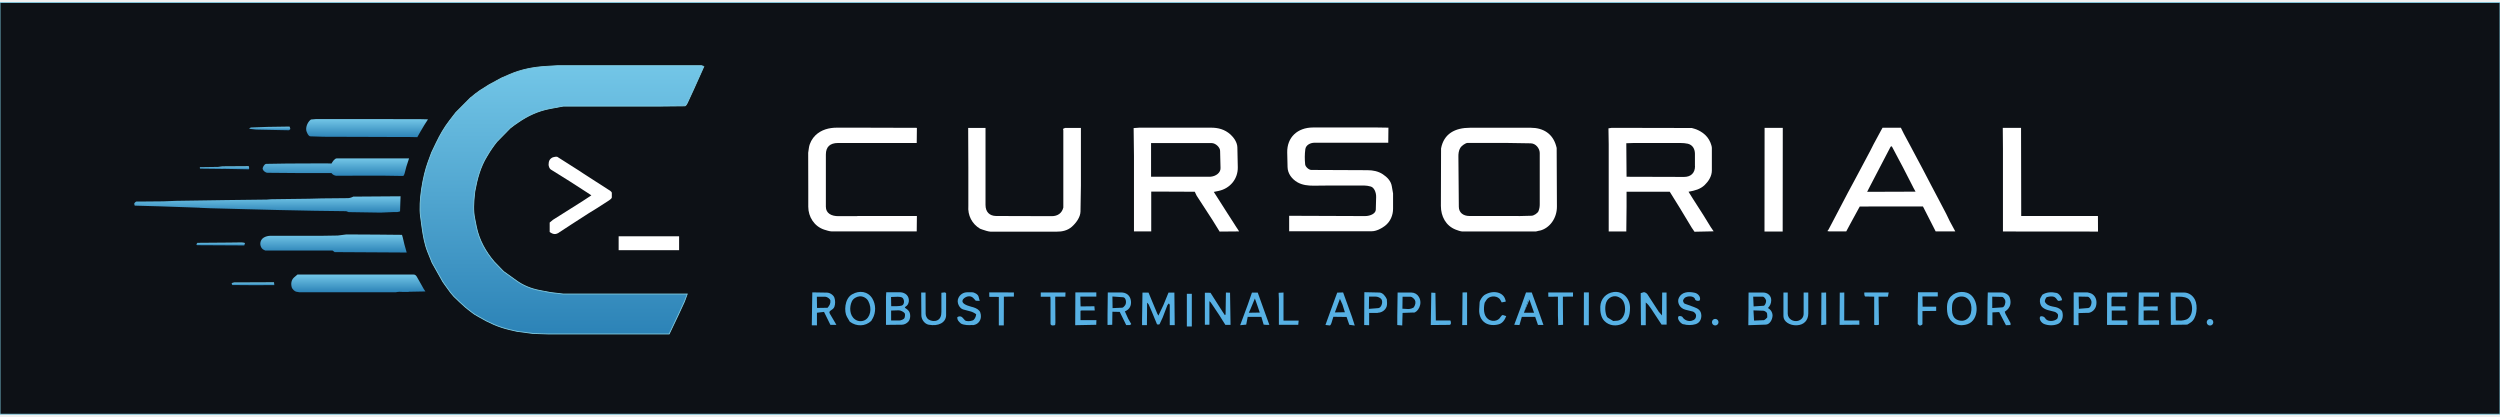
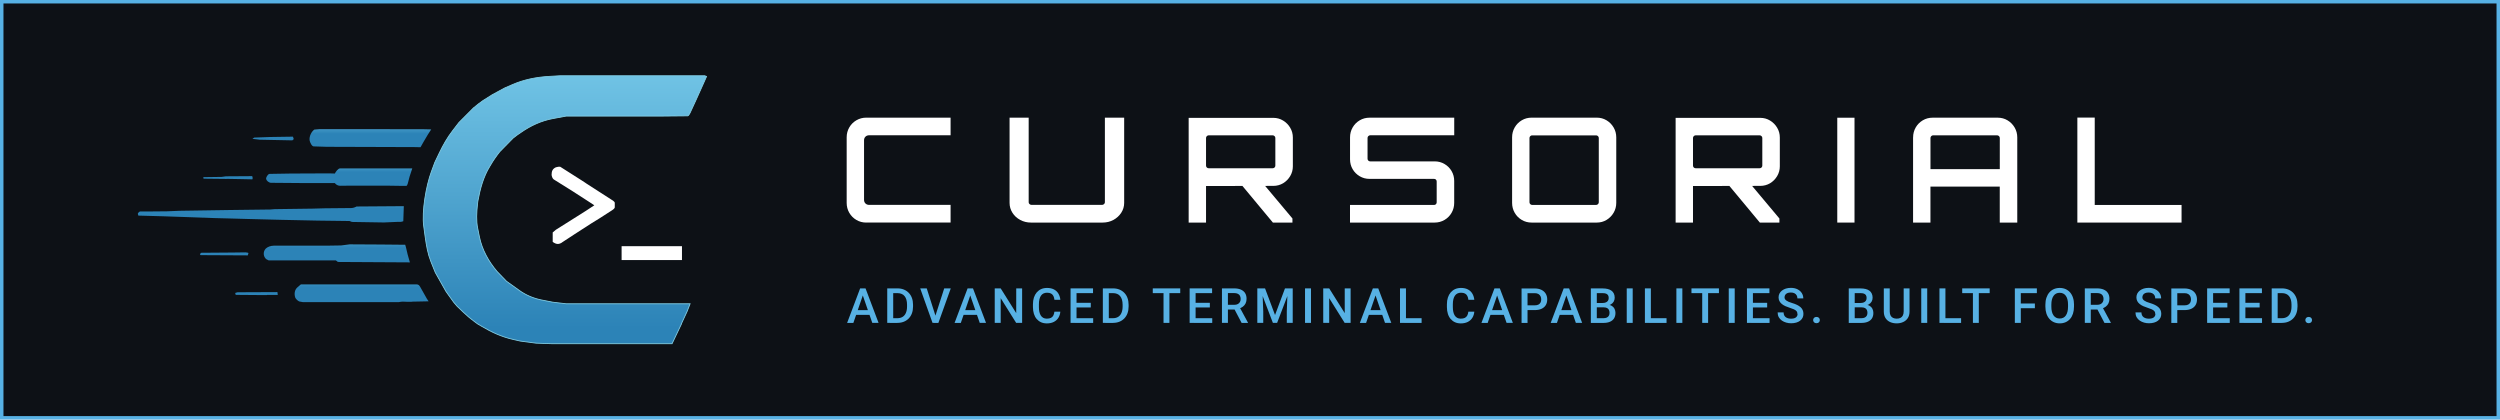
- <svg xmlns="http://www.w3.org/2000/svg" xmlns:xlink="http://www.w3.org/1999/xlink" version="1.1" viewBox="0 0 2969 494" width="720" height="120" preserveAspectRatio="true">
+ <svg xmlns="http://www.w3.org/2000/svg" id="a" data-name="Layer 1" viewBox="0 0 721 121">
  <defs>
    <style>
-             .st0 {
-             fill: #57b1e4;
-             }
+       .p {
+         fill: url(#k);
+       }

-             .st1 {
-             fill: url(#linear-gradient);
-             }
+       .q {
+         fill: url(#j);
+       }

-             .st1, .st2 {
-             stroke: #83cfe5;
-             stroke-miterlimit: 10;
-             }
+       .r {
+         fill: url(#i);
+       }

-             .st3 {
-             fill: url(#New_Gradient_Swatch_15);
-             }
+       .s {
+         fill: url(#h);
+       }

-             .st4 {
-             fill: url(#New_Gradient_Swatch_13);
-             }
+       .t {
+         fill: url(#m);
+       }

-             .st5 {
-             fill: url(#New_Gradient_Swatch_11);
-             }
+       .u {
+         fill: url(#n);
+       }

-             .st6 {
-             fill: url(#New_Gradient_Swatch_14);
-             }
+       .v {
+         fill: url(#l);
+       }

-             .st7 {
-             fill: url(#New_Gradient_Swatch_12);
-             }
+       .w {
+         fill: url(#g);
+       }

-             .st8 {
-             fill: url(#New_Gradient_Swatch_17);
-             }
+       .x {
+         fill: url(#o);
+       }

-             .st9 {
-             fill: url(#New_Gradient_Swatch_18);
-             }
+       .y {
+         fill: #57b1e4;
+       }

-             .st10 {
-             fill: url(#New_Gradient_Swatch_16);
-             }
+       .z {
+         fill: #0d1116;
+         stroke: #57b1e4;
+       }

-             .st11 {
-             fill: #fff;
-             }
+       .z, .aa {
+         stroke-miterlimit: 2.43;
+       }

-             .st12 {
-             fill: url(#New_Gradient_Swatch_1);
-             }
-         </style>
-     <linearGradient id="linear-gradient" x1="667.5" y1="396.2" x2="667.5" y2="77.6" gradientUnits="userSpaceOnUse">
+       .aa {
+         fill: url(#f);
+         stroke: #83cfe5;
+         stroke-width: .24px;
+       }
+ 
+       .ab {
+         fill: #fff;
+       }
+     </style>
+     <linearGradient id="f" x1="2541.37" y1="-1780.01" x2="2541.37" y2="-1461.41" gradientTransform="translate(-453.36 -332.53) scale(.24 -.24)" gradientUnits="userSpaceOnUse">
      <stop offset="0" stop-color="#2c83b7" />
      <stop offset="1" stop-color="#73c6e7" />
    </linearGradient>
-     <linearGradient id="New_Gradient_Swatch_1" data-name="New Gradient Swatch 1" x1="317.5" y1="252.1" x2="317.5" y2="232.8" gradientUnits="userSpaceOnUse">
+     <linearGradient id="g" x1="2191.55" y1="-1635.91" x2="2191.55" y2="-1616.61" gradientTransform="translate(-453.36 -332.53) scale(.24 -.24)" gradientUnits="userSpaceOnUse">
      <stop offset="0" stop-color="#2c83b7" />
      <stop offset="1" stop-color="#73c6e7" />
    </linearGradient>
-     <linearGradient id="New_Gradient_Swatch_11" data-name="New Gradient Swatch 1" x1="396.1" y1="299.6" x2="396.1" y2="278.1" xlink:href="#New_Gradient_Swatch_1" />
-     <linearGradient id="New_Gradient_Swatch_12" data-name="New Gradient Swatch 1" x1="425.6" y1="346.7" x2="425.6" y2="325.6" xlink:href="#New_Gradient_Swatch_1" />
-     <linearGradient id="New_Gradient_Swatch_13" data-name="New Gradient Swatch 1" x1="435.9" y1="162.5" x2="435.9" y2="141" xlink:href="#New_Gradient_Swatch_1" />
-     <linearGradient id="New_Gradient_Swatch_14" data-name="New Gradient Swatch 1" x1="399" y1="208.5" x2="399" y2="187.8" xlink:href="#New_Gradient_Swatch_1" />
-     <linearGradient id="New_Gradient_Swatch_15" data-name="New Gradient Swatch 1" x1="262" y1="291.1" x2="262" y2="287.6" xlink:href="#New_Gradient_Swatch_1" />
-     <linearGradient id="New_Gradient_Swatch_16" data-name="New Gradient Swatch 1" x1="266.6" y1="200.8" x2="266.6" y2="196.9" xlink:href="#New_Gradient_Swatch_1" />
-     <linearGradient id="New_Gradient_Swatch_17" data-name="New Gradient Swatch 1" x1="320.2" y1="154.3" x2="320.2" y2="150" xlink:href="#New_Gradient_Swatch_1" />
-     <linearGradient id="New_Gradient_Swatch_18" data-name="New Gradient Swatch 1" x1="300.4" y1="338.4" x2="300.4" y2="334.9" xlink:href="#New_Gradient_Swatch_1" />
+     <linearGradient id="h" x1="2270.08" y1="-1683.41" x2="2270.08" y2="-1661.91" gradientTransform="translate(-453.36 -332.53) scale(.24 -.24)" gradientUnits="userSpaceOnUse">
+       <stop offset="0" stop-color="#2c83b7" />
+       <stop offset="1" stop-color="#73c6e7" />
+     </linearGradient>
+     <linearGradient id="i" x1="2299.56" y1="-1730.51" x2="2299.56" y2="-1709.41" gradientTransform="translate(-453.36 -332.53) scale(.24 -.24)" gradientUnits="userSpaceOnUse">
+       <stop offset="0" stop-color="#2c83b7" />
+       <stop offset="1" stop-color="#73c6e7" />
+     </linearGradient>
+     <linearGradient id="j" x1="2309.96" y1="-1546.31" x2="2309.96" y2="-1524.81" gradientTransform="translate(-453.36 -332.53) scale(.24 -.24)" gradientUnits="userSpaceOnUse">
+       <stop offset="0" stop-color="#2c83b7" />
+       <stop offset="1" stop-color="#73c6e7" />
+     </linearGradient>
+     <linearGradient id="k" x1="2272.87" y1="-1592.31" x2="2272.87" y2="-1571.61" gradientTransform="translate(-453.36 -332.53) scale(.24 -.24)" gradientUnits="userSpaceOnUse">
+       <stop offset="0" stop-color="#2c83b7" />
+       <stop offset="1" stop-color="#73c6e7" />
+     </linearGradient>
+     <linearGradient id="l" x1="2136.09" y1="-1674.91" x2="2136.09" y2="-1671.41" gradientTransform="translate(-453.36 -332.53) scale(.24 -.24)" gradientUnits="userSpaceOnUse">
+       <stop offset="0" stop-color="#2c83b7" />
+       <stop offset="1" stop-color="#73c6e7" />
+     </linearGradient>
+     <linearGradient id="m" x1="2140.57" y1="-1584.61" x2="2140.57" y2="-1580.71" gradientTransform="translate(-453.36 -332.53) scale(.24 -.24)" gradientUnits="userSpaceOnUse">
+       <stop offset="0" stop-color="#2c83b7" />
+       <stop offset="1" stop-color="#73c6e7" />
+     </linearGradient>
+     <linearGradient id="n" x1="2194.27" y1="-1538.11" x2="2194.27" y2="-1533.81" gradientTransform="translate(-453.36 -332.53) scale(.24 -.24)" gradientUnits="userSpaceOnUse">
+       <stop offset="0" stop-color="#2c83b7" />
+       <stop offset="1" stop-color="#73c6e7" />
+     </linearGradient>
+     <linearGradient id="o" x1="2174.49" y1="-1722.21" x2="2174.49" y2="-1718.71" gradientTransform="translate(-453.36 -332.53) scale(.24 -.24)" gradientUnits="userSpaceOnUse">
+       <stop offset="0" stop-color="#2c83b7" />
+       <stop offset="1" stop-color="#73c6e7" />
+     </linearGradient>
  </defs>
-   <g id="Layer_3">
-     <rect class="st2" y="2.5" width="2969" height="489" fill="#0d1116" />
+   <g id="b" data-name="Layer 3">
+     <rect class="z" x=".5" y=".5" width="720" height="120" />
  </g>
-   <g id="Layer_2">
-     <g id="Layer_1_Image">
-       <g>
-         <path class="st1" d="M805.9,372.7l-1.6,3.4-8.1,17-1.5,3.1h-29.7s-60,0-60,0h-54c0,0-18-.6-18-.6l-18.9-2.5-9.1-2.1c-12.9-3-24.6-8.3-35.9-15l-5.2-3-2.8-2-5.2-4-3.2-2.6-6.3-5.7-7.3-7-4-4.7-3.4-4.7-3.4-4.7-2.5-3.6-12.6-22.4-5.2-12.9c-3.7-9.3-5.4-19.1-6.8-29.1l-.9-6.7-.9-6.7c-2.3-17.2,2.8-47.5,9.1-64.4l4.1-11.1,5.5-11.5c4.4-9.2,9.4-18,15.8-26.3l7.4-9.6,17.4-17.5,6.1-4.9,5.2-3.8,11.1-7,14.8-8,9-3.9c14-6.1,28.5-8.9,43.6-9.8l13.5-.8h171.7c0-.1,2.2.9,2.2.9l-2.9,6.5-4.4,9.8-5,11.1-7.4,16c-.4.8-1.9,3.4-2.6,3.4l-29.7.3h-114.8c0,0-3.5.6-3.5.6l-12.7,2.4c-13.8,2.6-26.3,8.4-37.8,16.4l-4.2,2.9-5,3.8-15.9,16.2-3,3.9-3,4.2-2.4,3.6-3.4,5.6c-7.8,12.6-11.6,26.9-14.3,41.7l-.4,3.5c-1,9.6-1.7,19.4.3,28.9l2,10c3.2,15.4,10.8,29,20.9,41l11.3,11.7,15.2,10.9c7.9,5.7,17,9.5,26.6,11.4l13.2,2.6,16.1,1.9h147.2c0,.1-3.5,9-3.5,9l-5.7,12.3-1.2,2.6h0Z" />
-         <path class="st11" d="M1828.5,273.4l-4.5,1.1h-18.1c0,.1-69.2,0-69.2,0-1.9,0-6.1-1.5-7.9-2.2-11.7-4.6-17.6-15.7-17.6-28.2l.2-68.2c3.3-17.6,16.7-24.6,34.5-24.6h71.9c15.2,0,26.3,7.2,30.3,21.7l.6,2.3.3,69.8c0,13.5-8.4,25.6-20.7,28.5h0ZM1803.4,256.2l15.4-.4c2.8,0,7.3-3.1,8.3-5.4,1.2-3.1,1.5-5.5,1.5-8.4v-60.8c-.1-5.4-4.7-11.3-10.7-11.4l-30.9-.5h-44.1c-2.6.1-7.3,3.6-8.6,5.8-2,3.3-2.4,7.2-2.3,10.9l.3,35,.2,24.1c0,6.9,5.2,11,12.6,11h58.4c0,0,0,0,0,0Z" />
-         <path class="st11" d="M2012.3,274.7l-3.2-4.7-14.3-23.7-11.8-19h-51.3c0,0,0,17.7,0,17.7l-.3,29.5h-20.9c0-.1,0-71.4,0-71.4v-32c-.1,0-.3-19.1-.3-19.1l3.9-.6,95.1.2c9.9,2.4,18.3,8,22.1,17.3.6,1.4,1.7,4.6,1.7,6.3v26.9c0,6.7-4,12.9-8.6,17.3-5.1,4.8-11.2,6.5-19.1,7.9l4.8,7.7,12.8,20,8.8,14.3,3.4,5-22.9.5h0ZM2012.9,196.8v-14.8c-.1-5.4-2.6-10.2-8.3-11.7-2.4-.6-6.1-.9-8.9-.9h-55.3s-9,.3-9,.3l.3,39.8,68.3.2c8.1,0,13-4.7,13-12.8h0Z" />
-         <path class="st11" d="M1466.7,266.9l4.9,7.5-23.2.2-8.4-13.6-18.9-29.1-2.2-4.6-45.7-.2h-6s0,47.3,0,47.3h-20.5v-89.4s-.4-33.3-.4-33.3l6.8-.5h31.1c0,0,53.9,0,53.9,0,8.7,0,16.3,2,23.1,8,4.2,3.8,8.2,9.6,8.3,15.5l.5,23.4c.3,13.9-9.1,25.3-22.7,28.2l-5.8,1.2,3.6,5.6,7,11,5.1,8,9.6,14.9h0ZM1449.5,199.2l-.5-20.4c0-4.2-5.3-9.3-10.1-9.3h-71.9v40c.1,0,33,0,33,0h37.1c7-.4,12.6-4.9,12.4-10.3h0Z" />
-         <path class="st11" d="M1531,274.5v-18.6c-.1,0,13.1,0,13.1,0l76.9.3c6.8,0,12.8-3.2,12.9-7.6l.4-14.8c.2-5.7-2.4-11.6-6.4-12.7-2.4-.7-5.5-1.2-7.9-1.2h-40s-20,.2-20,.2c-6.7,0-13.3-.7-19.1-4-6.6-3.8-11.7-10.4-11.8-18.2l-.4-17.1c-.4-18.3,12.4-29.7,30.4-29.8h76.9s12.9.2,12.9.2l-.2,17.9h-87.6c-4.8,0-10.2,2.6-10.9,7.7-.8,6-.8,11.8-.2,18,.3,2.9,4.4,6.6,7.3,6.6l66.7.3c6.6,0,12.9,1.3,18.2,4.8s9.7,8.1,10.7,14.2l1.5,8.6v18.1c0,7.7-3.1,15.4-9.6,20.4-4,3.1-10.3,6.4-15.6,6.4h-98.3c0,.1,0,.1,0,.1Z" />
-         <path class="st11" d="M1264.8,151.5h18.9c0,0,0,68.5,0,68.5l-.5,30.7c-.1,6.8-5.3,13.8-10.3,18.2s-11.5,5.9-18,5.8h-78.6c-2.6-.1-7.1-1.6-9.4-2.4l-3-1.1c-9.6-5.7-14.8-15.9-13.9-27.1v-46s-.2-46.6-.2-46.6h20.6c0,0,0,91.5,0,91.5,0,8.3,4.8,13,12.6,13.1l66,.2c7.1,0,12.1-3.5,13.8-10.2v-64c0,0,0-27.7,0-27.7l-.3-1.5c0-.5,1.8-1.3,2.4-1.3h0Z" />
-         <path class="st11" d="M2284,244.8h-61.9c0,0-13.5.1-13.5.1l-10.8,19.8-5.2,9.7h-20c0,.1-2.2-.3-2.2-.3-.5-.1.9-1.3,1.1-1.8l3.4-6.4,19.6-37.4,8.4-15.6,8-15,10.1-19,4-7.9,8.1-15,2.6-4.7h21.8s3.4,6.9,3.4,6.9l8,14.9,5.9,11.1,8.7,16.3,9.6,18.4,10.6,20.1,7.6,14.5,4.2,8.7,6.6,12.2h-23.3c0,.1-7.9-15.5-7.9-15.5l-7.2-14.1h0ZM2271.9,221.6l-12.1-23.6-4.8-9-8.3-15.7-1.4.5-15.6,29.9-8.9,17.1-3.4,6.6,57.5-.2-3.1-5.7h0Z" />
-         <path class="st11" d="M1018,256.1h70.9c0,.1-.2,18.3-.2,18.3h-101c-2.4,0-6.7-1.4-8.9-2.1-11.8-3.9-18.9-15.2-18.9-27.2v-21.1s-.1-43-.1-43l.9-6.1c.8-5.3,3.8-10.8,7.6-14.5,7-6.8,16.2-9.2,25.7-9.2h27.1l67.8.2-.2,18h-93.6c-9.3.1-14.3,4.5-14.3,13.7v62c0,7.8,6.6,11.3,15.2,11.2h22.2q0-.1,0-.1Z" />
-         <polygon class="st11" points="2491.6 274.6 2378.7 274.5 2378.7 271.7 2378.7 254.9 2378.7 176.1 2378.5 151.4 2400.2 151.4 2400.4 256.1 2430 256.1 2491.5 256.1 2491.6 274.6" />
-         <path class="st12" d="M237.5,246.3l-13.6-.5-34.9-1.2-29-.8-.6-2.1c-.2-.8,1.9-2.8,2.7-2.8h9.8c0,0,22.1-.2,22.1-.2l15.1-.6,59-.9,48.8-.6,5.1-.4,14.1-.2,31-.4,15-.4,31.1-.3c1.9,0,4.5-.8,6.3-1.8l56.2-.4-.6,17.9c-.4.2-2.6.8-3.1.8h-4c0,.1-16,.7-16,.7l-37.9-.6-3-1.1-38-.5-43-.9-39-1-22-.6-19-.5-12.5-.5h0Z" />
-         <path class="st5" d="M397.4,299l-2.5-1.9h-79.9c-.7-.3-2.4-1.1-2.9-1.5-3.4-2.8-4.2-8.6-.6-12.5,2-2.1,6.1-3.5,9.5-3.5h62s18.2-.3,18.2-.3l10.2-1.3,36.6.2,29.4.3c.1.3.8,2.5,1,3.4l1.9,8.1,2.7,9.5-85.6-.5h0Z" />
-         <path class="st7" d="M485.2,346.3h-6.4c-2.9-.3-5.8-.3-8.9.4h-114.3s-3.9-.7-3.9-.7c-1.6-.3-4.5-3-5.1-4.8-1.4-4.4-.7-9.1,2.5-12l4.2-3.6h55.6c0,0,50,0,50,0h32.1c2.2,0,3.3,1.3,4.3,3.1l7.9,14,2,3-20,.4h0Z" />
-         <path class="st4" d="M495.6,162.5l-9.6-.2h-14s-23-.1-23-.1l-64.9-.2-15.6-.5c-2.2,0-4.5-5.1-4.8-7.2-.6-4.7,2-10.2,5.6-12.8l5.8-.5h79.9s45,.1,45,.1l8.3.2-4.3,6.7-4.8,8.1-3.6,6.4h0Z" />
-         <path class="st6" d="M400.4,208.4c-2.9,0-5.2-1.2-6.8-3.3h-9.7c0,0-31,0-31,0l-35.1-.3c-2.5,0-5.3-2.4-5.8-4.4-.5-1.8,2-6.1,4.1-6.2l24.9-.4,46-.2,6.7.2c1-2,3.8-6.1,6.2-6.1h85.9s-3.2,9.8-3.2,9.8l-2.1,8.1c-.2.8-1,2.9-1.7,2.9h-4.7c0-.1-19.1-.3-19.1-.3h-22s-32.6.1-32.6.1h0Z" />
-         <rect class="st11" x="2044.7" y="202.2" width="123.1" height="21.6" transform="translate(1891.313 2319.033) rotate(-89.944)" />
-         <path class="st11" d="M664,275.7c-3.8,2.5-6.8,2.6-11.2-.6v-11.2c-.1,0,3.8-3.2,3.8-3.2l35.5-22.4,10.2-6.7-5.4-3.6-20-12.9-22.9-14.3c-1.4-.9-2.5-3.9-2.5-5.6,0-4.4,1.3-7.1,5.1-8.8,1.2-.5,4.1-.9,5.2-.6l25.8,16.4,6,4,28,18c1.5.9,5,2.8,5,4.5v5.4c0,1.1-2.3,2.8-3.2,3.4l-14.6,9.4-9.9,6.1-20,12.9-15,9.8h0Z" />
-         <rect class="st11" x="734.7" y="280.2" width="71.8" height="16.5" />
-         <path class="st0" d="M1389,361.3c0-.4-.8-1.5-1.1-1.2s-1.4,1.6-1.5,1.9l-5.6,14.7-3.7,7.9c-.3.5-2.9.5-3.1,0l-1-2.5-5.3-12.8-3.5-8.1c-.2-.5-1.7-2.1-1.9-2.2l-.2,26.7h-5.8c0,0,0-5.6,0-5.6l.3-20,.2-13h7.2c0,0,3.6,8.7,3.6,8.7l6.8,16.3,1.3,2.3,6-12.6,6-14.7h7c0,0,.4,38.6.4,38.6h-5.9c0,.1,0-24.2,0-24.2h0Z" />
-         <path class="st0" d="M2105,375.1c-.2,4.1-3.2,9.8-7.9,10l-20.8.7.2-19.4v-8.3c.1,0,.1-11.1.1-11.1h17.4c5.5,0,9.6,4.1,9.5,9,0,3.8-1.2,6.5-3.9,9.4,3.4,1.9,5.7,5.3,5.5,9.8h0ZM2097.5,357c-.3-2.3-2.4-5.1-4.1-5.1h-11.3c0,.1.5,11.6.5,11.6l11.9-.8c1.6-.1,3.1-4.1,2.9-5.6h0ZM2094.9,379.7c1,0,3.5-2.6,3.9-3.2,0-1.8,0-3.9-.3-5s-3-2.9-4.2-2.9l-11.9-.4.7,12.1,11.8-.5h0Z" />
-         <path class="st0" d="M1075.3,364c-2.2,1.1,1.5,1.7,4,5,2.3,3,2.3,9.4-.6,12.6-1.9,2.1-4.8,3.6-7.5,3.6l-19,.2v-33.2c.1,0,.3-5.5.3-5.5h16.7c2.6,0,5.8,1.2,7.7,3.2,3.9,4.1,3.1,11.6-1.6,13.9h0ZM1071.3,352.9c-1-.6-4-1-5.2-.9l-7.9.3.2,10.9c4.7,0,8.8.2,12.2-.6,4.2-1,3.5-8.1.8-9.6h0ZM1074.1,377.3c.7-1.4,1-4.7.3-5.7-1.2-1.7-5.1-3.6-7.1-3.5l-9,.3v11.8c.1,0,9.8,0,9.8,0,1.7,0,5.3-1.4,6-2.8h0Z" />
-         <path class="st0" d="M1979.3,385.1h-6c0,.1-12.5-19-12.5-19l-3-4.1c-.7-1-2.4-2.5-3.3-3.2v20.9s0,6.1,0,6.1h-5.7s-.3-38.1-.3-38.1l3.6-1.1c1-.3,3.5,1.2,4.2,2.2l13.7,21.1,3.8,4.3.2-27.2h5.2s.1,38,.1,38h0Z" />
-         <path class="st0" d="M1455.4,385.6l-2.3-3.6-5-8-5.6-8.4-2.5-3.7-2.4-3.5c-.2-.3-1.3-1.2-1.3-1.2s0,1.1,0,1.7v26.3c0,0-5.4,0-5.4,0v-38c0,0,6.7.1,6.7.1l14.4,22.6,2.6,3.9.9-.7.4-26.1,4.9.2.3,18.7.3,19.5h-6.1c0,.1,0,.1,0,.1Z" />
-         <path class="st0" d="M2382.2,385.7l-6.1-11.8-1.9-3.7-8,.4v15.3s-6-.4-6-.4l.2-27.1.3-11.5h16.4c3.8.1,8.4,2.3,9.7,6.2,3.9,11.9-5.9,16.3-5.9,16.6.1.8.7,2.5,1.1,3.2l5.7,10.4v2.3c0,0-5.5.2-5.5.2h0ZM2381.5,356.7c-.3-1.4-2.3-4.4-3.7-4.5l-11.8-.3v13.5s11.9-.8,11.9-.8c2.8-.2,4.1-5.4,3.6-8h0Z" />
-         <path class="st0" d="M986.2,385.4l-7.6-15.4-8.4,1v15c0,0-6.1-.1-6.1-.1l.4-27.4.2-11.7,17.4.3c3.3,0,7.6,2.7,8.8,5.9s1.2,7.9,0,11c-1.6,4.3-7.7,4.2-5.4,8.1l4.9,8.3,2.9,5h-7.2,0ZM986.2,356.7c-.2-2.2-3.8-4.6-6-4.7h-10.1c0-.1.2,13.3.2,13.3l12.5-.2c2.3-2.8,3.6-4.6,3.4-8.5h0Z" />
-         <path class="st0" d="M2341.4,381.8c-3.2,2.8-6.8,3.6-10.4,3.9-9.8,1-17.6-6-18.5-15.7-.4-4.2-.5-8.8.8-12.5,3.2-9.4,13.8-13.1,22.6-10.3,12.7,4.1,15.5,25.9,5.5,34.6h0ZM2328,380.4c6.1,1,11.2-3.2,12.6-8.8,2.4-9.9-1.5-19.5-10.6-19.9-6.4-.3-11,4.1-11.6,10.2-.8,9,0,16.9,9.5,18.5h0Z" />
-         <path class="st0" d="M2606.7,355.4c3.8,7.6,2.3,22.6-5.1,27.2l-4,2.5-19.5.3-.2-38.4h16.1c5.5.1,10.3,3.6,12.7,8.5h0ZM2596.9,378.9c8.8-4.3,7.9-21.3,1.2-24.9-4.2-2.3-9.1-2.2-14.3-2v12c0,0,.2,16.1.2,16.1l6.3.2c1.6,0,5.1-.7,6.7-1.5h0Z" />
-         <path class="st0" d="M1337.4,385.5l-3.6-7.4-4-8.1-8.7-.2-.2,15.5-5.6.2v-12.5c0,0,.3-26.1.3-26.1h15.4c6.4-.2,11.3,3.4,12.1,10.1.6,5.4-1.4,10-7.2,12.4l3.9,8.6,3.7,6.5-1.6,1.1h-4.6c0-.1,0,0,0,0ZM1336.4,361.7c1.7-2.8.7-8.9-2.6-9.1l-12.7-.9.2,13.8,11.5-.5c1,0,3-2.2,3.6-3.2h0Z" />
-         <path class="st0" d="M1036.2,378l-1.5,2.7c-7.1,6.7-17.6,6.9-25.5.9l-3.3-5.6c-3.6-6-3.2-21.6,6.1-26.9,8.7-5,18.8-3.6,24,5,4.3,7.2,4.4,16.5.3,23.9ZM1015.3,378.8c3.1,2.3,7.3,2.9,11.1,1.3,7.1-3,9.7-14,4.7-23.1-2-3.7-6.6-5.8-10.2-5.5s-7.7,2.6-9.3,6.2c-3,6.5-2.8,16.4,3.7,21.1h0Z" />
-         <path class="st0" d="M1927.1,383.9c-7.5,3.6-16.1,2.7-21.8-3.2-4-4.1-5.1-10.9-4.8-17,.4-9.1,6.8-16.1,15.9-17.3,11.1-1.5,19.4,7.9,19.4,18.6s-2.8,16-8.7,18.9h0ZM1921.2,380.3c6.5-.5,11.1-11,7.5-21-1.3-3.5-3.1-5.2-6.2-6.8-5.6-2.9-12.7,0-15,6.3s-.6,16.5,2,18.1l6.4,3.9,5.4-.4h0Z" />
-         <path class="st0" d="M1602.4,385.2l-3.2-9.2-15.7-.2-2.3,7.5c-.2.8-1.2,2.9-2,2.8l-5.1-.6,4.6-12.7,7.2-19.8,2.2-5.9,7-.2,2.7,7.5,2.9,8,4.6,12.7,2.4,7.3,1.2,3.8-6.5-.9h0ZM1597.2,370.5l-2.8-9-3.1-7-6,16.1,11.8-.2h0Z" />
-         <path class="st0" d="M1826.5,385.5l-3.3-9.6h-15.9c0-.1-2.8,9.7-2.8,9.7l-6.2-.3,7.9-21.2,6.1-17.2h6.8s2.4,6.6,2.4,6.6l4.8,13.2,1.3,3.5,5.4,15.3h-6.6c0,0,0,0,0,0ZM1821.8,370.8l-5.4-15.2h-1.3c0-.1-1.5,4.2-1.5,4.2l-2.5,7.3-1.3,3.9h12c0-.1,0-.1,0-.1Z" />
-         <path class="st0" d="M1155,385.5c-4.2.5-10.1.3-13.7-1.6-2.8-2.5-4.4-4.1-4.5-7.2,0-.8,3.8-2.8,6.4.2l2.6,2.9c1.5,1.7,6.4,1.5,9.4.3,2.1-.8,3.9-4.3,4.1-7.3-1.4-1.2-4.7-2.9-6.4-3.3l-9-2.4c-4.3-1.1-8.3-8.2-5.7-13.6,2-4.3,6-6.8,10.5-6.8h5.7c2.8,0,7.1,2.4,7.8,5.3l1.3,4.9-4.7-.2c-1.3-1.5-3.2-3.7-4.5-4.4-4.2-2.4-9.7.8-11,3.5-1.8,3.8,3.9,6.4,10,8,3.6.9,7.1,2,9.6,4.7,2.1,2.2,2.5,7.3,1.6,9.9-1.6,4.6-4.8,6.8-9.4,7.4h0Z" />
-         <path class="st0" d="M1999.2,384.8c-3.4-1-7.8-6.4-5.9-9.4.6-.9,4.2-.5,4.9.8,1.8,3.2,6.6,5.5,10.9,4.3,3.3-.9,5.4-2.7,5.1-6.8-.1-1.5-2.4-3.8-3.7-4.1l-8.9-2.2c-6.9-1.7-10.5-9-7.6-14.5,3.4-6.5,10.8-7.4,18.8-5.6,3.6.8,7.2,4.7,6,8.6-.5,1.6-5.3,1.1-5.7-.8-1.1-4.5-9.2-4.3-12.3-1.8-.8.6-1.8,2.3-2,3.1-.2,1,1,3.5,1.9,3.8l11,4c5,1.8,8.5,4,8.8,9.8.2,4.6-1.9,9.1-6.9,10.6-4.3,1.3-9.8,1.4-14.4,0h0Z" />
-         <path class="st0" d="M2448.8,368.8c2.5,6.8-.1,13.5-4.7,15.5-4.9,2.1-11.3,2.1-16.4.1-3-1.2-6-4.8-5.1-8.2.5-1.9,5-1,6.1,1.1,2.4,4.5,10.3,4.4,14.3,1,.9-.8,1.5-4.5.9-5.5s-2.5-2.6-3.8-2.9l-8.2-2.1c-3-.8-6.3-2.7-7.7-4.9-1.8-2.8-2.2-7.4-.8-9.7l2-3.5c4.8-3.3,11.1-3.6,17.1-2.2,3.8.9,7.7,8.5,5.8,8.8l-2.9.6c-3.8.7-1.5-7.8-14.4-4.5-1.4.4-3,4.4-2.4,5.7,1.6,3.3,5.4,4.8,8.6,5.4l4.4.9c2,.4,6.2,2.5,6.9,4.4h0Z" />
-         <path class="st0" d="M1481.8,375.8l-1.8,9.3-7.2.7,4.1-11,5.1-13.8,4.8-13.9h6.9s6.7,18.7,6.7,18.7l7.1,19.6c-2.4.1-5.3,0-6.8-.3l-2.7-9.2h-16c0-.1,0-.1,0-.1ZM1496.1,370.8l-3-8.8-2.8-7.9-5.4,13-1.8,3.9,13.1-.2Z" />
-         <path class="st0" d="M1300.1,368.3h-15.1c-.4,0-1.8.1-1.8.5v11h18.9s-.2,5.5-.2,5.5l-25,.5.2-39h24.9s0,5,0,5h-19s.3,11.7.3,11.7l16.4-.2.4,4.8h0Z" />
-         <path class="st0" d="M2524,363.3l.2,5.1h-16.3c0-.1,0,11.7,0,11.7h18.3c.5,1.2.6,4.8,0,5.4h-23.9c0,.1.1-38.4.1-38.4l24.1-.3-.4,5.3-17.6-.2c-.3,0-.9,1.3-.9,1.7v9.8h16.4Z" />
-         <path class="st0" d="M1636.2,371.2h-10.2v14.6c-.1,0-5.9-.2-5.9-.2l.2-39,17.9.4c4.1.1,7.3,4.6,8.8,8,.3,2.7.5,6.4-.2,8.5-1.5,4.7-6.2,7.5-10.6,7.5ZM1641,355.8c-1.1-2.6-5-4.1-7.8-4h-7.3c0,.1-.2,14.6-.2,14.6l11.2-.9c3.4-.3,5.5-6.3,4.1-9.7h0Z" />
-         <polygon class="st0" points="2552.3 368.2 2545.8 368.4 2545.8 380.1 2564.1 379.9 2564.2 385.3 2539.6 385.4 2539.6 381 2540 346.9 2564.1 346.9 2564 352 2545.8 351.9 2545.6 363.6 2562.5 363.4 2562.5 368.5 2552.3 368.2" />
-         <path class="st0" d="M2479.7,371.1l-11.3.3v5.5c0,0,.2,8.9.2,8.9l-5.9-.2v-15.7s0-23.1,0-23.1h16.3c1.4.2,4.7,1.2,5.9,2.1,4.7,3.3,5.7,8.9,4.3,14.3-1.1,4-4.9,7.8-9.6,8h0ZM2483.6,356.7c-.6-1.9-2.6-4.7-4.3-4.7l-10.7-.2.3,14.5,11-.9c3.1-.2,4.6-6.1,3.7-8.8h0Z" />
-         <path class="st0" d="M1117.8,347.3l4.2-.5c.3,0,1.6.7,1.6,1v26.2c-.2,8.7-9.1,13.4-20.7,11.2-4.9-.9-8.7-6.2-8.7-11.2l-.2-27h5.2c0-.1.1,25.1.1,25.1,0,2.5,1.4,5.7,3.6,7,3.1,1.9,7.1,2.3,10.2.9,3.7-1.7,4.9-5.5,4.9-10v-22.8s0,0,0,0Z" />
-         <path class="st0" d="M1678.9,370.7l-13.2.5-.4,14.9-5.9-.5v-10.5c.1,0,.4-28.1.4-28.1h16.3c3.7,0,7,1.9,8.9,5.1,5.2,8.5-1.5,18.6-6.2,18.8h0ZM1679.3,364.1c1.8-2.8,2.2-6,1-8.2-.9-1.6-3.5-3.9-5-3.9h-9.6l-.2,14.2,6.9.4c1.8.1,5.9-.9,7-2.5h0Z" />
-         <path class="st0" d="M2141.9,347h5.6s0,24.9,0,24.9c0,8.2-5.2,13.6-13.6,14s-15.9-4.4-15.9-10.8v-28.1c-.1,0,5.1,0,5.1,0v25.1c.1,6.7,7,9.9,12.2,8.5,4.2-1.2,6.7-4.3,6.7-8.5v-25c0,0,0,0,0,0Z" />
-         <path class="st0" d="M1766.8,378.2c4.7,3.9,12.3,3.1,15.2-2.1.5-1,2.1-2.6,2.8-2.4l4,1.3c-1.6,4.3-4.3,8.4-8.8,9.7-5.3,1.5-11.6,1.3-16.1-1.6-5.4-3.4-7.6-10-7.2-16.1l.5-8.3c.2-2.6,3.5-7.4,5.6-8.7,10.3-6.4,22.3-3.6,24.8,5.1l.7,2.3c.1.5-1.7.7-2.2.8l-2.7.5c-.6-1.1-1.8-3.6-2.8-4.5-3.9-3.8-12.2-3.5-15.4,1.7l-2,3.2c-1.6,7.1-1.2,15.2,3.7,19.1h0Z" />
-         <path class="st0" d="M2299.2,368.8l-16.1.2v15.6c0,.7-2.5,1.7-3.1,1.8l-2.5-1.9v-16.7c.1,0,.3-21.1.3-21.1h23.5v5c-.1,0-18.2,0-18.2,0l.2,12.1h16.1c0-.1,0,4.9,0,4.9h0Z" />
-         <polygon class="st0" points="1192.2 355 1192.1 386 1186.2 386 1186.2 352.2 1174.9 352.1 1174.8 346.8 1204.1 346.9 1204.1 351.8 1192.2 351.9 1192.2 355" />
-         <polygon class="st0" points="1850.5 385.7 1850.4 381.4 1850.4 379.6 1850.2 374.1 1850.2 351.9 1838.8 352 1838.7 346.9 1868.1 346.9 1868.1 351.8 1856.1 351.9 1856.1 361 1856.3 385.3 1850.5 385.7" />
-         <path class="st0" d="M1253.2,385.5c0,.3-5.6,1.8-5.6-1.5v-28.5c0,0-.2-3.5-.2-3.5h-11.4c0,0,0-5.1,0-5.1h29.4s-.2,5-.2,5h-12s.2,31,.2,31l-.3,2.5h0Z" />
-         <path class="st0" d="M2231.5,385.1c-.9.7-4.4.7-5.7.3v-29.4c0,0,0-4.1,0-4.1l-10.6-.2c-1,0-1.4-3.4-1.1-4.8h28.9s-.9,5-.9,5h-11.1s.4,33.2.4,33.2h0Z" />
-         <path class="st0" d="M1719.5,380.2h2.8c.7,0,1.8,5.2-.9,5.2l-22.2.2.6-38.5,4.9.3.3,18.7.2,14.1h14.2s0,0,0,0Z" />
-         <polygon class="st0" points="1542.3 380.3 1541.8 385.3 1518.8 385.3 1518.8 355 1518.5 347.3 1524.3 347 1524.3 380.3 1542.3 380.3" />
-         <polygon class="st0" points="2208.1 380.2 2208.2 385.2 2184.7 385.4 2184.9 347.1 2190.3 347 2190.2 380.2 2208.1 380.2" />
-         <rect class="st0" x="1864.4" y="363.4" width="39" height="5.9" transform="translate(1514.39 2249.602) rotate(-89.9025)" />
-         <rect class="st0" x="1409.5" y="348.5" width="5.9" height="38.8" />
-         <polygon class="st0" points="2168.9 385 2162.9 385.7 2163.1 347.1 2168.7 347 2168.9 385" />
-         <polygon class="st0" points="1742.3 385.6 1736.5 385.6 1736.6 380.9 1736.9 346.9 1742.3 346.8 1742.3 381 1742.3 385.6" />
-         <path class="st3" d="M287.7,287.6c.9,0,3.4.3,3.2.9l-.8,2.6-56.1-.3c-.3-.2-.9-.9-.7-1.2l1.1-1.6,37.7-.3,15.7-.2h0Z" />
-         <path class="st10" d="M265,200.2l-26.6-.3c-1.5.5-1.6-2.4,0-1.8l20.6-.3,5.2-.7,31-.2c.6,0,1.1,3.8.2,3.8l-14.4-.3-16.2-.3h0Z" />
-         <path class="st8" d="M304.1,153.5l-8.4-1,2.1-1.5,19.4-.7,26.7-.4.9,2.6c.2.5-1,1.3-1.6,1.8l-39-.8h0Z" />
-         <path class="st9" d="M312.9,338.3h-10.9s-26.2-.2-26.2-.2c-.2-.2-1-2.2-.4-2.4l2.6-.7,47.4-.2.4,3.4h-12.8s0,0,0,0Z" />
-         <circle class="st0" cx="2037" cy="382.2" r="3.9" />
-         <circle class="st0" cx="2624.6" cy="382.3" r="3.9" />
-         <path class="st0" d="M2097.5,357h0" />
-         <path class="st0" d="M2082.6,363.4l-.5-11.5" />
-         <polyline class="st0" points="1809.8 370.9 1811.1 367 1813.6 359.7 1815.1 355.4 1816.4 355.5" />
+   <g id="c" data-name="Layer 2">
+     <g id="d" data-name="Layer 2">
+       <g id="e" data-name="Layer 1 Image">
+         <g>
+           <path class="aa" d="M196.53,93.43l-.39.82-1.96,4.12-.36.75h-34.85l-4.37-.15-4.58-.61-2.21-.51c-3.13-.73-5.97-2.01-8.71-3.64l-1.26-.73-.68-.49-1.26-.97-.78-.63-1.53-1.38-1.77-1.7-.97-1.14-.82-1.14-.82-1.14-.61-.87-3.06-5.43-1.26-3.13c-.9-2.26-1.31-4.63-1.65-7.06l-.22-1.62-.22-1.62c-.56-4.17.68-11.52,2.21-15.62l.99-2.69,1.33-2.79c1.07-2.23,2.28-4.37,3.83-6.38l1.79-2.33,4.22-4.24,1.48-1.19,1.26-.92,2.69-1.7,3.59-1.94,2.18-.95c3.4-1.48,6.91-2.16,10.57-2.38l3.27-.19h41.64s.53.22.53.22l-.7,1.58-1.07,2.38-1.21,2.69-1.79,3.88c-.1.19-.46.82-.63.82l-7.2.07h-27.84l-.85.15-3.08.58c-3.35.63-6.38,2.04-9.17,3.98l-1.02.7-1.21.92-3.86,3.93-.73.95-.73,1.02-.58.87-.82,1.36c-1.89,3.06-2.81,6.52-3.47,10.11l-.1.85c-.24,2.33-.41,4.7.07,7.01l.49,2.43c.78,3.73,2.62,7.03,5.07,9.94l2.74,2.84,3.69,2.64c1.92,1.38,4.12,2.3,6.45,2.76l3.2.63,3.9.46h35.7s-.85,2.18-.85,2.18l-1.38,2.98-.29.63h0Z" />
+           <path class="w" d="M58.69,62.78l-3.3-.12-8.46-.29-7.03-.19-.15-.51c-.05-.19.46-.68.65-.68h2.38l5.36-.05,3.66-.15,14.31-.22,11.83-.15,1.24-.1,3.42-.05,7.52-.1,3.64-.1,7.54-.07c.46,0,1.09-.19,1.53-.44l13.63-.1-.15,4.34c-.1.05-.63.19-.75.19h-.97s-3.88.17-3.88.17l-9.19-.15-.73-.27-9.22-.12-10.43-.22-9.46-.24-5.34-.15-4.61-.12-3.03-.12h0l-.02-.02Z" />
+           <path class="s" d="M97.47,75.56l-.61-.46h-19.38c-.17-.07-.58-.27-.7-.36-.82-.68-1.02-2.09-.15-3.03.49-.51,1.48-.85,2.3-.85h15.04l4.41-.07,2.47-.32,8.88.05,7.13.07c.02.07.19.61.24.82l.46,1.96.65,2.3-20.76-.12h0Z" />
+           <path class="r" d="M118.76,87.03h-1.55c-.7-.07-1.41-.07-2.16.1h-27.72l-.95-.17c-.39-.07-1.09-.73-1.24-1.16-.34-1.07-.17-2.21.61-2.91l1.02-.87h33.39c.53,0,.8.32,1.04.75l1.92,3.4.49.73-4.85.1h0v.05Z" />
+           <path class="q" d="M121.28,42.46l-2.33-.05h-3.4l-5.58-.02-15.74-.05-3.78-.12c-.53,0-1.09-1.24-1.16-1.75-.15-1.14.49-2.47,1.36-3.1l1.41-.12h19.38l10.91.02,2.01.05-1.04,1.62-1.16,1.96-.87,1.55h0Z" />
+           <path class="p" d="M98.2,53.59c-.7,0-1.26-.29-1.65-.8h-9.87l-8.51-.07c-.61,0-1.29-.58-1.41-1.07-.12-.44.49-1.48.99-1.5l6.04-.1,11.16-.05,1.62.05c.24-.49.92-1.48,1.5-1.48h20.83l-.78,2.38-.51,1.96c-.05.19-.24.7-.41.7h-1.14s-4.63-.07-4.63-.07h-5.34l-7.91.02h0v.02Z" />
+           <path class="ab" d="M162.12,69.91c-.92.61-1.65.63-2.72-.15v-2.72s.92-.78.92-.78l8.61-5.43,2.47-1.62-1.31-.87-4.85-3.13-5.55-3.47c-.34-.22-.61-.95-.61-1.36,0-1.07.32-1.72,1.24-2.13.29-.12.99-.22,1.26-.15l6.26,3.98,1.46.97,6.79,4.37c.36.22,1.21.68,1.21,1.09v1.31c0,.27-.56.68-.78.82l-3.54,2.28-2.4,1.48-4.85,3.13-3.64,2.38h.02Z" />
+           <rect class="ab" x="179.27" y="71" width="17.41" height="4" />
+           <path class="v" d="M70.87,72.8c.22,0,.82.07.78.22l-.19.63-13.6-.07c-.07-.05-.22-.22-.17-.29l.27-.39,9.14-.07,3.81-.05h0l-.02.02Z" />
+           <path class="t" d="M65.36,51.6l-6.45-.07c-.36.12-.39-.58,0-.44l5-.07,1.26-.17,7.52-.05c.15,0,.27.92.05.92l-3.49-.07-3.93-.07h0l.05.02Z" />
+           <path class="u" d="M74.84,40.28l-2.04-.24.51-.36,4.7-.17,6.47-.1.22.63c.05.12-.24.32-.39.44l-9.46-.19h-.02Z" />
+           <path class="x" d="M76.98,85.09h-2.64l-6.35-.05s-.24-.53-.1-.58l.63-.17,11.49-.05.1.82h-3.1l-.02.02Z" />
+         </g>
      </g>
    </g>
  </g>
+   <g>
+     <path class="y" d="M249.08,84.5l-2.97,8.63h-1.8l3.75-9.95h1.15l-.12,1.33ZM251.42,89.44v1.36h-5.41v-1.36h5.41ZM251.57,93.13l-2.98-8.63-.13-1.33h1.16l3.76,9.95h-1.8Z" />
+     <path class="y" d="M257.6,83.17v9.95h-1.72v-9.95h1.72ZM258.78,93.13h-2.13v-1.36h2.13c.62,0,1.13-.13,1.55-.4s.73-.65.94-1.16.32-1.1.32-1.79v-.54c0-.54-.06-1.01-.18-1.43s-.3-.76-.53-1.05-.52-.5-.86-.64-.73-.22-1.17-.22h-2.23v-1.37h2.23c.66,0,1.26.11,1.81.33.55.22,1.02.54,1.42.95s.71.91.92,1.49.32,1.23.32,1.94v.53c0,.72-.11,1.36-.32,1.94s-.52,1.07-.92,1.49c-.4.41-.88.73-1.43.95-.55.22-1.17.33-1.86.33Z" />
+     <path class="y" d="M267.27,83.17l2.6,8.13.36,1.82h-1.29l-3.55-9.95h1.89ZM269.69,91.31l2.62-8.13h1.89l-3.57,9.95h-1.28l.33-1.82Z" />
+     <path class="y" d="M280.07,84.5l-2.97,8.63h-1.8l3.75-9.95h1.15l-.12,1.33ZM282.42,89.44v1.36h-5.41v-1.36h5.41ZM282.56,93.13l-2.98-8.63-.13-1.33h1.16l3.76,9.95h-1.8Z" />
+     <path class="y" d="M294.78,83.17v9.95h-1.72l-4.46-7.13v7.13h-1.72v-9.95h1.72l4.48,7.14v-7.14h1.7Z" />
+     <path class="y" d="M304.09,89.89h1.71c-.05.65-.24,1.23-.55,1.74-.31.51-.75.91-1.31,1.2s-1.24.44-2.04.44c-.62,0-1.17-.11-1.66-.33-.49-.22-.91-.54-1.26-.94-.35-.41-.62-.9-.8-1.48s-.28-1.23-.28-1.94v-.83c0-.72.09-1.36.28-1.94s.46-1.07.82-1.49c.36-.41.78-.73,1.28-.95s1.06-.33,1.69-.33c.79,0,1.46.15,2.01.44s.97.7,1.27,1.21.49,1.11.56,1.77h-1.71c-.05-.43-.14-.79-.3-1.1s-.38-.54-.67-.7c-.3-.16-.68-.24-1.16-.24-.39,0-.73.07-1.03.22s-.54.36-.73.64-.34.63-.44,1.04c-.1.41-.15.88-.15,1.41v.84c0,.5.04.96.13,1.36.09.41.23.76.41,1.05s.42.52.71.68.63.24,1.03.24c.49,0,.88-.08,1.19-.23s.53-.38.69-.68c.16-.3.26-.67.31-1.1Z" />
+     <path class="y" d="M310.47,83.17v9.95h-1.72v-9.95h1.72ZM315.23,83.17v1.37h-5.25v-1.37h5.25ZM314.58,87.33v1.34h-4.59v-1.34h4.59ZM315.27,91.77v1.36h-5.28v-1.36h5.28Z" />
+     <path class="y" d="M319.78,83.17v9.95h-1.72v-9.95h1.72ZM320.95,93.13h-2.13v-1.36h2.13c.62,0,1.13-.13,1.55-.4s.73-.65.94-1.16.32-1.1.32-1.79v-.54c0-.54-.06-1.01-.18-1.43s-.3-.76-.53-1.05-.52-.5-.86-.64-.73-.22-1.17-.22h-2.23v-1.37h2.23c.66,0,1.26.11,1.81.33.55.22,1.02.54,1.42.95s.71.91.92,1.49.32,1.23.32,1.94v.53c0,.72-.11,1.36-.32,1.94s-.52,1.07-.92,1.49c-.4.41-.88.73-1.43.95-.55.22-1.17.33-1.86.33Z" />
+     <path class="y" d="M340.38,83.17v1.37h-7.92v-1.37h7.92ZM337.26,83.17v9.95h-1.7v-9.95h1.7Z" />
+     <path class="y" d="M344.81,83.17v9.95h-1.72v-9.95h1.72ZM349.57,83.17v1.37h-5.25v-1.37h5.25ZM348.92,87.33v1.34h-4.59v-1.34h4.59ZM349.61,91.77v1.36h-5.28v-1.36h5.28Z" />
+     <path class="y" d="M352.4,83.17h3.52c.76,0,1.4.11,1.93.34s.94.56,1.23,1.01c.28.45.43.99.43,1.64,0,.5-.09.93-.27,1.31s-.44.7-.77.95c-.33.26-.73.46-1.19.6l-.52.25h-3.17v-1.36s2.36,0,2.36,0c.41,0,.75-.07,1.03-.22s.48-.34.62-.6c.14-.25.21-.54.21-.86,0-.35-.07-.65-.2-.91-.13-.26-.34-.46-.62-.59-.28-.14-.63-.21-1.06-.21h-1.8v8.59h-1.72v-9.95ZM358.08,93.13l-2.34-4.47h1.8s2.37,4.38,2.37,4.38v.09h-1.83Z" />
+     <path class="y" d="M362.61,83.17h1.46l.25,6.64v3.31h-1.71v-9.95ZM363.31,83.17h1.53l2.88,7.68,2.87-7.68h1.53l-3.8,9.95h-1.22l-3.79-9.95ZM371.36,83.17h1.46v9.95h-1.71v-3.31l.25-6.64Z" />
+     <path class="y" d="M378.09,83.17v9.95h-1.72v-9.95h1.72Z" />
+     <path class="y" d="M389.52,83.17v9.95h-1.72l-4.46-7.13v7.13h-1.72v-9.95h1.72l4.48,7.14v-7.14h1.7Z" />
+     <path class="y" d="M396.95,84.5l-2.97,8.63h-1.8l3.75-9.95h1.15l-.12,1.33ZM399.3,89.44v1.36h-5.41v-1.36h5.41ZM399.44,93.13l-2.98-8.63-.13-1.33h1.16l3.76,9.95h-1.8Z" />
+     <path class="y" d="M405.48,83.17v9.95h-1.72v-9.95h1.72ZM409.99,91.77v1.36h-5v-1.36h5Z" />
+     <path class="y" d="M423.48,89.89h1.71c-.05.65-.24,1.23-.55,1.74-.31.51-.75.91-1.31,1.2s-1.24.44-2.04.44c-.62,0-1.17-.11-1.66-.33-.49-.22-.91-.54-1.26-.94-.35-.41-.62-.9-.8-1.48-.19-.58-.28-1.23-.28-1.94v-.83c0-.72.09-1.36.28-1.94.19-.58.46-1.07.82-1.49.36-.41.78-.73,1.28-.95.5-.22,1.06-.33,1.68-.33.79,0,1.46.15,2.01.44s.97.7,1.27,1.21c.3.51.49,1.11.56,1.77h-1.71c-.05-.43-.14-.79-.3-1.1-.15-.31-.38-.54-.67-.7-.3-.16-.68-.24-1.16-.24-.39,0-.73.07-1.03.22s-.54.36-.73.64-.34.63-.44,1.04c-.1.41-.15.88-.15,1.41v.84c0,.5.04.96.13,1.36.09.41.23.76.41,1.05.19.29.42.52.71.68s.63.24,1.03.24c.49,0,.88-.08,1.19-.23.3-.16.53-.38.69-.68.16-.3.26-.67.31-1.1Z" />
+     <path class="y" d="M432.02,84.5l-2.97,8.63h-1.8l3.75-9.95h1.15l-.12,1.33ZM434.36,89.44v1.36h-5.41v-1.36h5.41ZM434.5,93.13l-2.98-8.63-.13-1.33h1.16l3.76,9.95h-1.8Z" />
+     <path class="y" d="M442.6,89.42h-2.59v-1.36h2.59c.45,0,.82-.07,1.09-.22s.48-.35.61-.61c.13-.26.19-.55.19-.88,0-.31-.07-.61-.19-.88-.13-.28-.33-.5-.61-.67s-.64-.25-1.09-.25h-2.06v8.59h-1.72v-9.95h3.78c.77,0,1.42.14,1.97.41.54.27.95.65,1.23,1.12.28.48.42,1.02.42,1.63,0,.64-.14,1.19-.42,1.65s-.69.81-1.23,1.06c-.54.25-1.2.37-1.97.37Z" />
+     <path class="y" d="M451.99,84.5l-2.97,8.63h-1.8l3.75-9.95h1.15l-.12,1.33ZM454.33,89.44v1.36h-5.41v-1.36h5.41ZM454.48,93.13l-2.98-8.63-.13-1.33h1.16l3.76,9.95h-1.8Z" />
+     <path class="y" d="M462.53,88.63h-2.54v-1.25s2.2,0,2.2,0c.37,0,.69-.06.95-.17.26-.11.46-.27.6-.49.14-.21.21-.47.21-.77,0-.33-.06-.6-.19-.81s-.32-.36-.58-.46c-.26-.1-.6-.14-1-.14h-1.66v8.59h-1.72v-9.95h3.38c.55,0,1.04.05,1.47.16.43.1.8.27,1.1.49.3.22.53.5.69.84.16.34.24.74.24,1.2,0,.41-.1.79-.29,1.12-.2.34-.49.62-.87.83s-.86.34-1.43.38l-.55.43ZM462.45,93.13h-3l.77-1.36h2.23c.39,0,.71-.07.97-.19.26-.13.45-.31.58-.54.13-.23.19-.5.19-.81s-.06-.6-.17-.84c-.11-.24-.29-.42-.54-.55-.25-.13-.57-.2-.96-.2h-1.93v-1.25h2.52l.39.47c.55.02,1,.14,1.35.36.35.22.62.51.79.87s.26.74.26,1.15c0,.63-.14,1.16-.41,1.59-.28.43-.67.75-1.19.97-.51.22-1.13.33-1.86.33Z" />
+     <path class="y" d="M470.87,83.17v9.95h-1.72v-9.95h1.72Z" />
+     <path class="y" d="M476.11,83.17v9.95h-1.72v-9.95h1.72ZM480.63,91.77v1.36h-5v-1.36h5Z" />
+     <path class="y" d="M485.19,83.17v9.95h-1.72v-9.95h1.72Z" />
+     <path class="y" d="M495.74,83.17v1.37h-7.92v-1.37h7.92ZM492.62,83.17v9.95h-1.7v-9.95h1.7Z" />
+     <path class="y" d="M500.29,83.17v9.95h-1.72v-9.95h1.72Z" />
+     <path class="y" d="M505.54,83.17v9.95h-1.72v-9.95h1.72ZM510.3,83.17v1.37h-5.25v-1.37h5.25ZM509.65,87.33v1.34h-4.59v-1.34h4.59ZM510.34,91.77v1.36h-5.28v-1.36h5.28Z" />
+     <path class="y" d="M518.37,90.56c0-.21-.03-.39-.09-.55-.06-.16-.17-.31-.33-.44s-.37-.26-.65-.39c-.28-.13-.64-.25-1.07-.39-.47-.15-.91-.31-1.31-.49-.4-.18-.75-.39-1.04-.63-.3-.24-.53-.52-.69-.83-.16-.31-.25-.67-.25-1.08s.09-.77.26-1.11c.17-.33.42-.62.73-.86.32-.24.69-.43,1.12-.57.43-.13.91-.2,1.44-.2.74,0,1.38.14,1.91.41.54.27.95.64,1.24,1.1.29.46.43.97.43,1.52h-1.7c0-.33-.07-.62-.21-.87-.14-.25-.35-.45-.63-.6-.28-.15-.63-.22-1.06-.22-.41,0-.74.06-1.01.18s-.47.29-.6.5-.2.45-.2.71c0,.19.04.36.13.51.09.15.22.29.4.42.18.13.4.25.67.37s.59.22.95.33c.55.16,1.03.34,1.44.54.41.2.75.42,1.03.67s.48.53.62.85c.14.32.21.68.21,1.08s-.08.8-.25,1.13c-.17.33-.41.62-.72.85-.31.24-.69.42-1.12.54-.43.12-.92.19-1.45.19-.48,0-.95-.06-1.41-.19-.46-.13-.88-.32-1.26-.58-.38-.26-.68-.59-.9-.98-.22-.39-.33-.86-.33-1.38h1.72c0,.32.06.6.17.83.11.23.27.41.47.56.2.14.43.25.7.32.27.07.55.1.86.1.4,0,.74-.06,1.01-.17.27-.11.47-.27.61-.48s.21-.44.21-.71Z" />
+     <path class="y" d="M522.91,92.31c0-.25.09-.47.26-.65.17-.17.41-.26.7-.26s.54.09.71.26c.17.18.26.39.26.65s-.09.47-.26.64c-.17.17-.41.26-.71.26s-.53-.09-.7-.26-.26-.39-.26-.64Z" />
+     <path class="y" d="M536.91,88.63h-2.54v-1.25s2.2,0,2.2,0c.37,0,.69-.06.95-.17.26-.11.46-.27.6-.49.14-.21.21-.47.21-.77,0-.33-.06-.6-.19-.81s-.32-.36-.58-.46c-.26-.1-.6-.14-1-.14h-1.66v8.59h-1.72v-9.95h3.38c.55,0,1.04.05,1.47.16.43.1.8.27,1.1.49.3.22.53.5.69.84.16.34.24.74.24,1.2,0,.41-.1.79-.29,1.12-.2.34-.49.62-.87.83s-.86.34-1.43.38l-.55.43ZM536.83,93.13h-3l.77-1.36h2.23c.39,0,.71-.07.97-.19.26-.13.45-.31.58-.54.13-.23.19-.5.19-.81s-.06-.6-.17-.84c-.11-.24-.29-.42-.54-.55-.25-.13-.57-.2-.96-.2h-1.93v-1.25h2.52l.39.47c.55.02,1,.14,1.35.36.35.22.62.51.79.87s.26.74.26,1.15c0,.63-.14,1.16-.41,1.59-.28.43-.67.75-1.19.97-.51.22-1.13.33-1.86.33Z" />
+     <path class="y" d="M549,83.17h1.71v6.65c0,.76-.16,1.39-.49,1.9s-.77.89-1.34,1.15c-.56.26-1.19.39-1.88.39s-1.35-.13-1.91-.39c-.56-.26-1-.64-1.32-1.15-.32-.51-.48-1.14-.48-1.9v-6.65h1.71v6.65c0,.48.08.87.25,1.18.16.31.4.54.7.68s.66.22,1.07.22.76-.07,1.06-.22c.3-.15.53-.37.69-.68.16-.31.25-.7.25-1.18v-6.65Z" />
+     <path class="y" d="M555.81,83.17v9.95h-1.72v-9.95h1.72Z" />
+     <path class="y" d="M561.06,83.17v9.95h-1.72v-9.95h1.72ZM565.58,91.77v1.36h-5v-1.36h5Z" />
+     <path class="y" d="M573.82,83.17v1.37h-7.92v-1.37h7.92ZM570.69,83.17v9.95h-1.7v-9.95h1.7Z" />
+     <path class="y" d="M582.8,83.17v9.95h-1.72v-9.95h1.72ZM587.43,83.17v1.37h-5.07v-1.37h5.07ZM586.86,87.53v1.36h-4.5v-1.36h4.5Z" />
+     <path class="y" d="M598.14,87.88v.55c0,.75-.1,1.43-.29,2.02s-.47,1.11-.84,1.52c-.36.42-.8.74-1.3.96-.51.22-1.07.33-1.68.33s-1.17-.11-1.67-.33c-.5-.22-.94-.54-1.31-.96s-.66-.93-.86-1.52c-.2-.6-.3-1.27-.3-2.02v-.55c0-.75.1-1.43.3-2.02.2-.6.48-1.1.85-1.53.37-.42.8-.74,1.31-.96.5-.22,1.06-.33,1.67-.33s1.18.11,1.68.33c.51.22.94.54,1.31.96.36.42.65.93.84,1.53.2.59.3,1.27.3,2.02ZM596.42,88.42v-.56c0-.56-.05-1.05-.16-1.47-.11-.43-.26-.78-.47-1.07-.21-.29-.46-.51-.76-.66-.3-.15-.64-.22-1.02-.22s-.72.07-1.01.22c-.3.15-.55.37-.75.66-.21.29-.37.65-.48,1.07-.11.43-.16.92-.16,1.47v.56c0,.56.05,1.05.16,1.48s.27.79.48,1.08c.21.29.47.51.76.66.3.15.63.22,1.01.22s.72-.07,1.02-.22c.3-.15.55-.37.75-.66.21-.29.36-.66.47-1.08.11-.43.16-.92.16-1.48Z" />
+     <path class="y" d="M601.25,83.17h3.52c.76,0,1.4.11,1.93.34s.94.56,1.23,1.01c.29.45.43.99.43,1.64,0,.5-.09.93-.27,1.31s-.44.7-.77.95c-.33.26-.73.46-1.19.6l-.52.25h-3.17v-1.36s2.36,0,2.36,0c.41,0,.75-.07,1.03-.22s.48-.34.62-.6c.14-.25.21-.54.21-.86,0-.35-.07-.65-.2-.91-.13-.26-.34-.46-.62-.59-.28-.14-.63-.21-1.06-.21h-1.8v8.59h-1.72v-9.95ZM606.93,93.13l-2.34-4.47h1.8s2.37,4.38,2.37,4.38v.09h-1.83Z" />
+     <path class="y" d="M621.57,90.56c0-.21-.03-.39-.09-.55-.06-.16-.17-.31-.33-.44s-.37-.26-.65-.39c-.28-.13-.64-.25-1.07-.39-.47-.15-.91-.31-1.31-.49-.4-.18-.75-.39-1.04-.63-.3-.24-.53-.52-.69-.83-.16-.31-.25-.67-.25-1.08s.09-.77.26-1.11c.17-.33.42-.62.73-.86.32-.24.69-.43,1.12-.57.43-.13.91-.2,1.44-.2.74,0,1.38.14,1.91.41.54.27.95.64,1.24,1.1.29.46.43.97.43,1.52h-1.7c0-.33-.07-.62-.21-.87-.14-.25-.35-.45-.63-.6-.28-.15-.63-.22-1.06-.22-.41,0-.74.06-1.01.18s-.47.29-.6.5-.2.45-.2.71c0,.19.04.36.13.51.09.15.22.29.4.42.18.13.4.25.67.37s.59.22.95.33c.55.16,1.03.34,1.44.54.41.2.75.42,1.03.67s.48.53.62.85c.14.32.21.68.21,1.08s-.08.8-.25,1.13c-.17.33-.41.62-.72.85-.31.24-.69.42-1.12.54-.43.12-.92.19-1.45.19-.48,0-.95-.06-1.41-.19-.46-.13-.88-.32-1.26-.58-.38-.26-.68-.59-.9-.98-.22-.39-.33-.86-.33-1.38h1.72c0,.32.06.6.17.83.11.23.27.41.47.56.2.14.43.25.7.32.27.07.55.1.86.1.4,0,.74-.06,1.01-.17.27-.11.47-.27.61-.48s.21-.44.21-.71Z" />
+     <path class="y" d="M629.99,89.42h-2.59v-1.36h2.59c.45,0,.82-.07,1.09-.22s.48-.35.61-.61c.13-.26.19-.55.19-.88,0-.31-.07-.61-.19-.88-.13-.28-.33-.5-.61-.67s-.64-.25-1.09-.25h-2.06v8.59h-1.72v-9.95h3.78c.77,0,1.42.14,1.97.41.54.27.95.65,1.23,1.12.28.48.42,1.02.42,1.63,0,.64-.14,1.19-.42,1.65s-.69.81-1.23,1.06c-.54.25-1.2.37-1.97.37Z" />
+     <path class="y" d="M638.26,83.17v9.95h-1.72v-9.95h1.72ZM643.03,83.17v1.37h-5.25v-1.37h5.25ZM642.37,87.33v1.34h-4.59v-1.34h4.59ZM643.06,91.77v1.36h-5.28v-1.36h5.28Z" />
+     <path class="y" d="M647.57,83.17v9.95h-1.72v-9.95h1.72ZM652.34,83.17v1.37h-5.25v-1.37h5.25ZM651.68,87.33v1.34h-4.59v-1.34h4.59ZM652.37,91.77v1.36h-5.28v-1.36h5.28Z" />
+     <path class="y" d="M656.88,83.17v9.95h-1.72v-9.95h1.72ZM658.06,93.13h-2.13v-1.36h2.13c.62,0,1.13-.13,1.55-.4.42-.27.73-.65.94-1.16.21-.5.32-1.1.32-1.79v-.54c0-.54-.06-1.01-.18-1.43-.12-.42-.3-.76-.53-1.05-.23-.28-.52-.5-.86-.64-.34-.15-.73-.22-1.17-.22h-2.23v-1.37h2.23c.66,0,1.26.11,1.81.33.55.22,1.02.54,1.42.95.4.42.71.91.92,1.49s.32,1.23.32,1.94v.53c0,.72-.11,1.36-.32,1.94s-.52,1.07-.92,1.49c-.4.41-.88.73-1.43.95-.55.22-1.17.33-1.86.33Z" />
+     <path class="y" d="M664.86,92.31c0-.25.09-.47.26-.65.17-.17.41-.26.7-.26s.54.09.71.26c.17.18.26.39.26.65s-.09.47-.26.64c-.17.17-.41.26-.71.26s-.53-.09-.7-.26-.26-.39-.26-.64Z" />
+   </g>
+   <g>
+     <path class="ab" d="M249.82,64.19c-1.03,0-1.98-.25-2.84-.76-.86-.5-1.54-1.19-2.05-2.06-.5-.87-.75-1.82-.75-2.86v-18.9c0-1.04.25-1.99.75-2.86.5-.87,1.18-1.55,2.05-2.06.86-.5,1.81-.76,2.84-.76h24.33v5.08h-23.46c-.45,0-.81.13-1.08.4-.28.27-.42.62-.42,1.07v17.14c0,.45.14.8.42,1.07.28.27.64.4,1.08.4h23.46v5.08h-24.33Z" />
+     <path class="ab" d="M294.24,63.43c-.95-.5-1.7-1.19-2.25-2.06-.55-.87-.83-1.82-.83-2.86v-24.57h5.51v24.4c0,.2.08.37.25.52.17.15.36.23.57.23h20.34c.21,0,.41-.08.57-.23.17-.15.25-.33.25-.52v-24.4h5.56v24.57c0,1.04-.28,1.99-.85,2.86-.57.87-1.32,1.55-2.25,2.06-.93.5-1.97.76-3.1.76h-20.66c-1.13,0-2.17-.25-3.12-.76Z" />
+     <path class="ab" d="M342.81,64.19v-30.2h24.42c1.03,0,1.97.26,2.82.78.85.52,1.53,1.2,2.04,2.06s.77,1.8.77,2.83v8.32c0,1.01-.26,1.95-.77,2.81-.52.87-1.2,1.55-2.04,2.06-.85.5-1.79.76-2.82.76l-19.41.04v10.54h-5.01ZM348.57,48.52h18.49c.19,0,.37-.07.52-.21.15-.14.23-.32.23-.55v-7.98c0-.2-.08-.37-.23-.52-.15-.15-.33-.23-.52-.23h-18.49c-.2,0-.37.08-.52.23-.15.15-.23.33-.23.52v7.98c0,.22.08.41.23.55.15.14.33.21.52.21ZM367.1,64.19l-9.22-11.09h6.55l8.31,9.91v1.18h-5.63Z" />
+     <path class="ab" d="M389.34,64.19v-5.08h24.25c.22,0,.4-.08.54-.23.14-.15.21-.33.21-.52v-6.01c0-.22-.07-.41-.21-.55-.14-.14-.32-.21-.54-.21h-18.61c-1.03,0-1.98-.25-2.84-.76s-1.54-1.18-2.04-2.04c-.5-.85-.75-1.8-.75-2.83v-6.34c0-1.04.25-1.99.75-2.86.5-.87,1.18-1.55,2.04-2.06s1.81-.76,2.84-.76h24.42v5.08h-24.25c-.2,0-.37.08-.52.23-.15.15-.23.33-.23.52v6.01c0,.22.08.41.23.55.15.14.33.21.52.21h18.61c1.03,0,1.98.25,2.84.76.86.5,1.54,1.18,2.04,2.04.5.85.75,1.8.75,2.83v6.34c0,1.04-.25,1.99-.75,2.86-.5.87-1.18,1.55-2.04,2.06-.86.5-1.81.76-2.84.76h-24.42Z" />
+     <path class="ab" d="M441.72,64.19c-1.03,0-1.98-.25-2.84-.76s-1.54-1.19-2.04-2.06c-.5-.87-.75-1.82-.75-2.86v-18.9c0-1.04.25-1.99.75-2.86.5-.87,1.18-1.55,2.04-2.06s1.81-.76,2.84-.76h18.78c1.03,0,1.97.25,2.82.76s1.53,1.19,2.04,2.06c.51.87.77,1.82.77,2.86v18.9c0,1.04-.26,1.99-.77,2.86-.51.87-1.2,1.55-2.04,2.06s-1.79.76-2.82.76h-18.78ZM441.85,59.1h18.49c.19,0,.37-.08.52-.23.15-.15.23-.33.23-.52v-18.56c0-.2-.08-.37-.23-.52-.15-.15-.33-.23-.52-.23h-18.49c-.2,0-.37.08-.52.23-.15.15-.23.33-.23.52v18.56c0,.2.08.37.23.52.15.15.33.23.52.23Z" />
+     <path class="ab" d="M483.25,64.19v-30.2h24.42c1.03,0,1.97.26,2.82.78.85.52,1.53,1.2,2.04,2.06.51.85.77,1.8.77,2.83v8.32c0,1.01-.26,1.95-.77,2.81-.52.87-1.2,1.55-2.04,2.06-.85.5-1.79.76-2.82.76l-19.41.04v10.54h-5.01ZM489.01,48.52h18.49c.19,0,.37-.07.52-.21.15-.14.23-.32.23-.55v-7.98c0-.2-.08-.37-.23-.52-.15-.15-.33-.23-.52-.23h-18.49c-.19,0-.37.08-.52.23-.15.15-.23.33-.23.52v7.98c0,.22.08.41.23.55.15.14.33.21.52.21ZM507.54,64.19l-9.22-11.09h6.55l8.31,9.91v1.18h-5.63Z" />
+     <path class="ab" d="M529.87,64.19v-30.24h4.97v30.24h-4.97Z" />
+     <path class="ab" d="M551.74,39.62c0-1.04.25-1.99.75-2.86.5-.87,1.18-1.55,2.04-2.06s1.81-.76,2.84-.76h18.78c1.03,0,1.97.25,2.82.76s1.53,1.19,2.04,2.06c.51.87.77,1.82.77,2.86v24.57h-5.05v-10.37h-19.99v10.37h-5.01v-24.57ZM576.74,48.77v-8.99c0-.2-.08-.37-.23-.52s-.33-.23-.52-.23h-18.49c-.2,0-.37.08-.52.23-.15.15-.23.33-.23.52v8.99h19.99Z" />
+     <path class="ab" d="M599.11,64.19v-30.28h5.01v25.2h25.04v5.08h-30.05Z" />
+   </g>
</svg>
